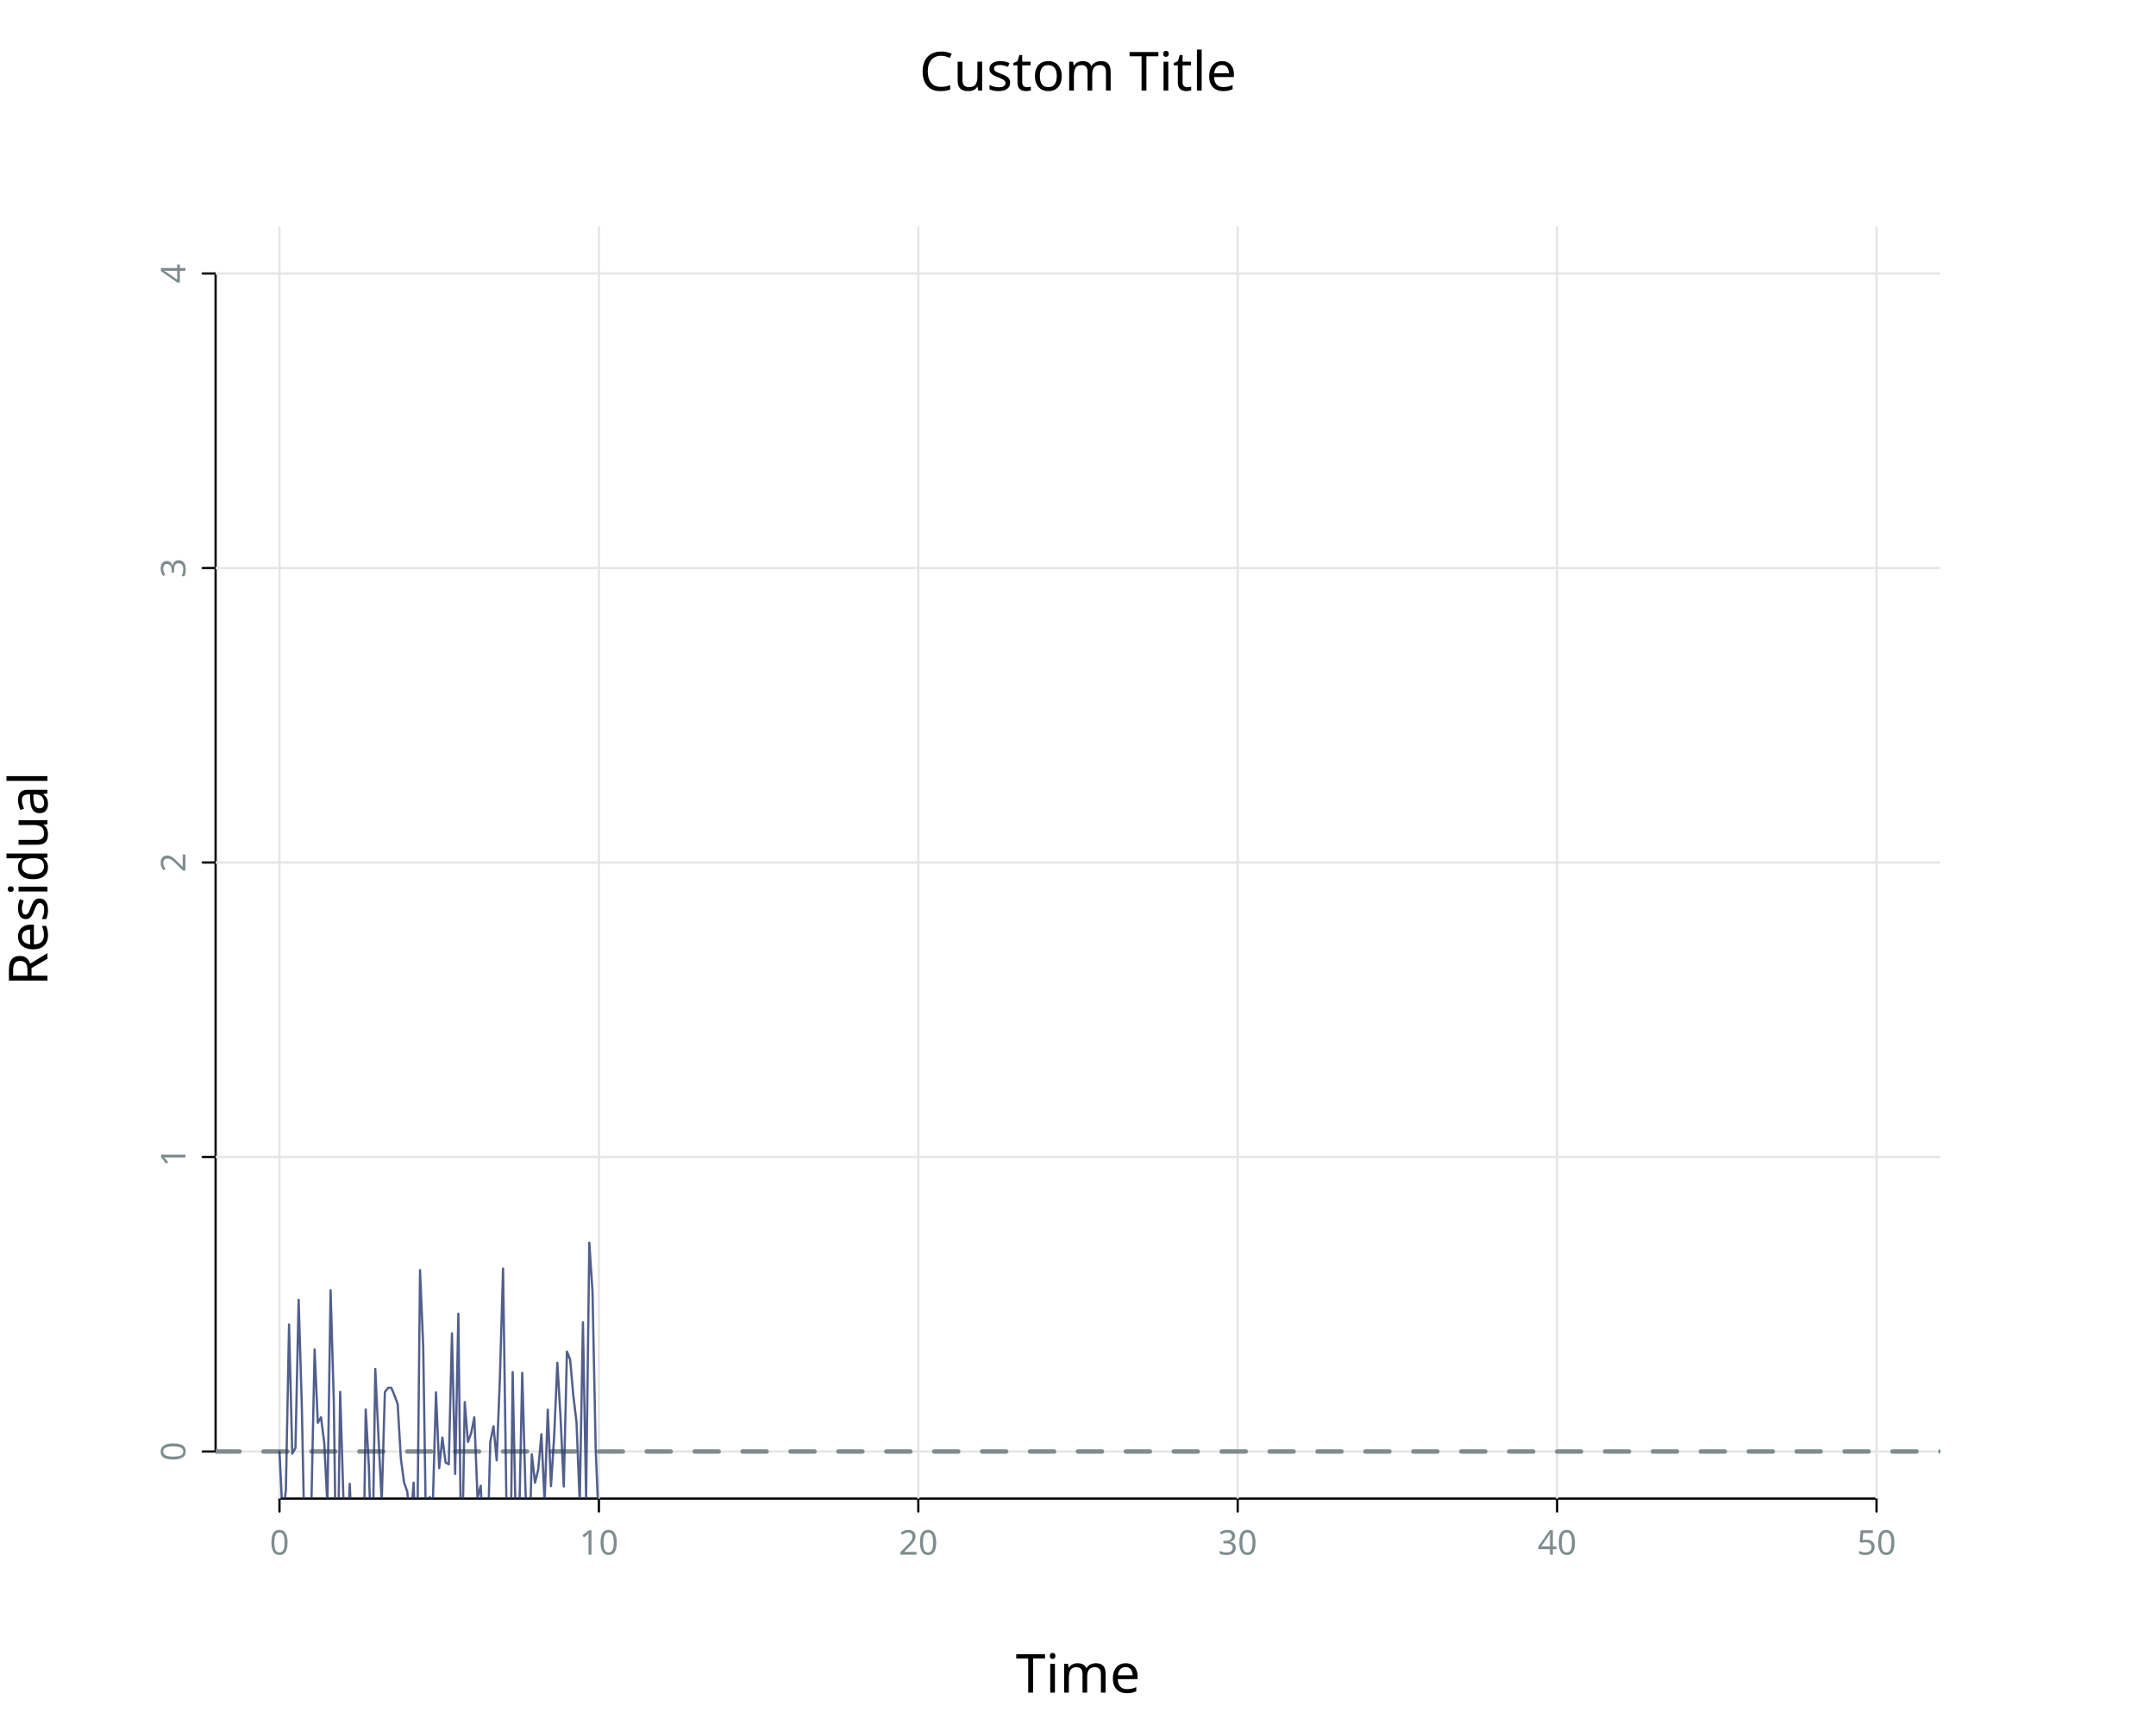
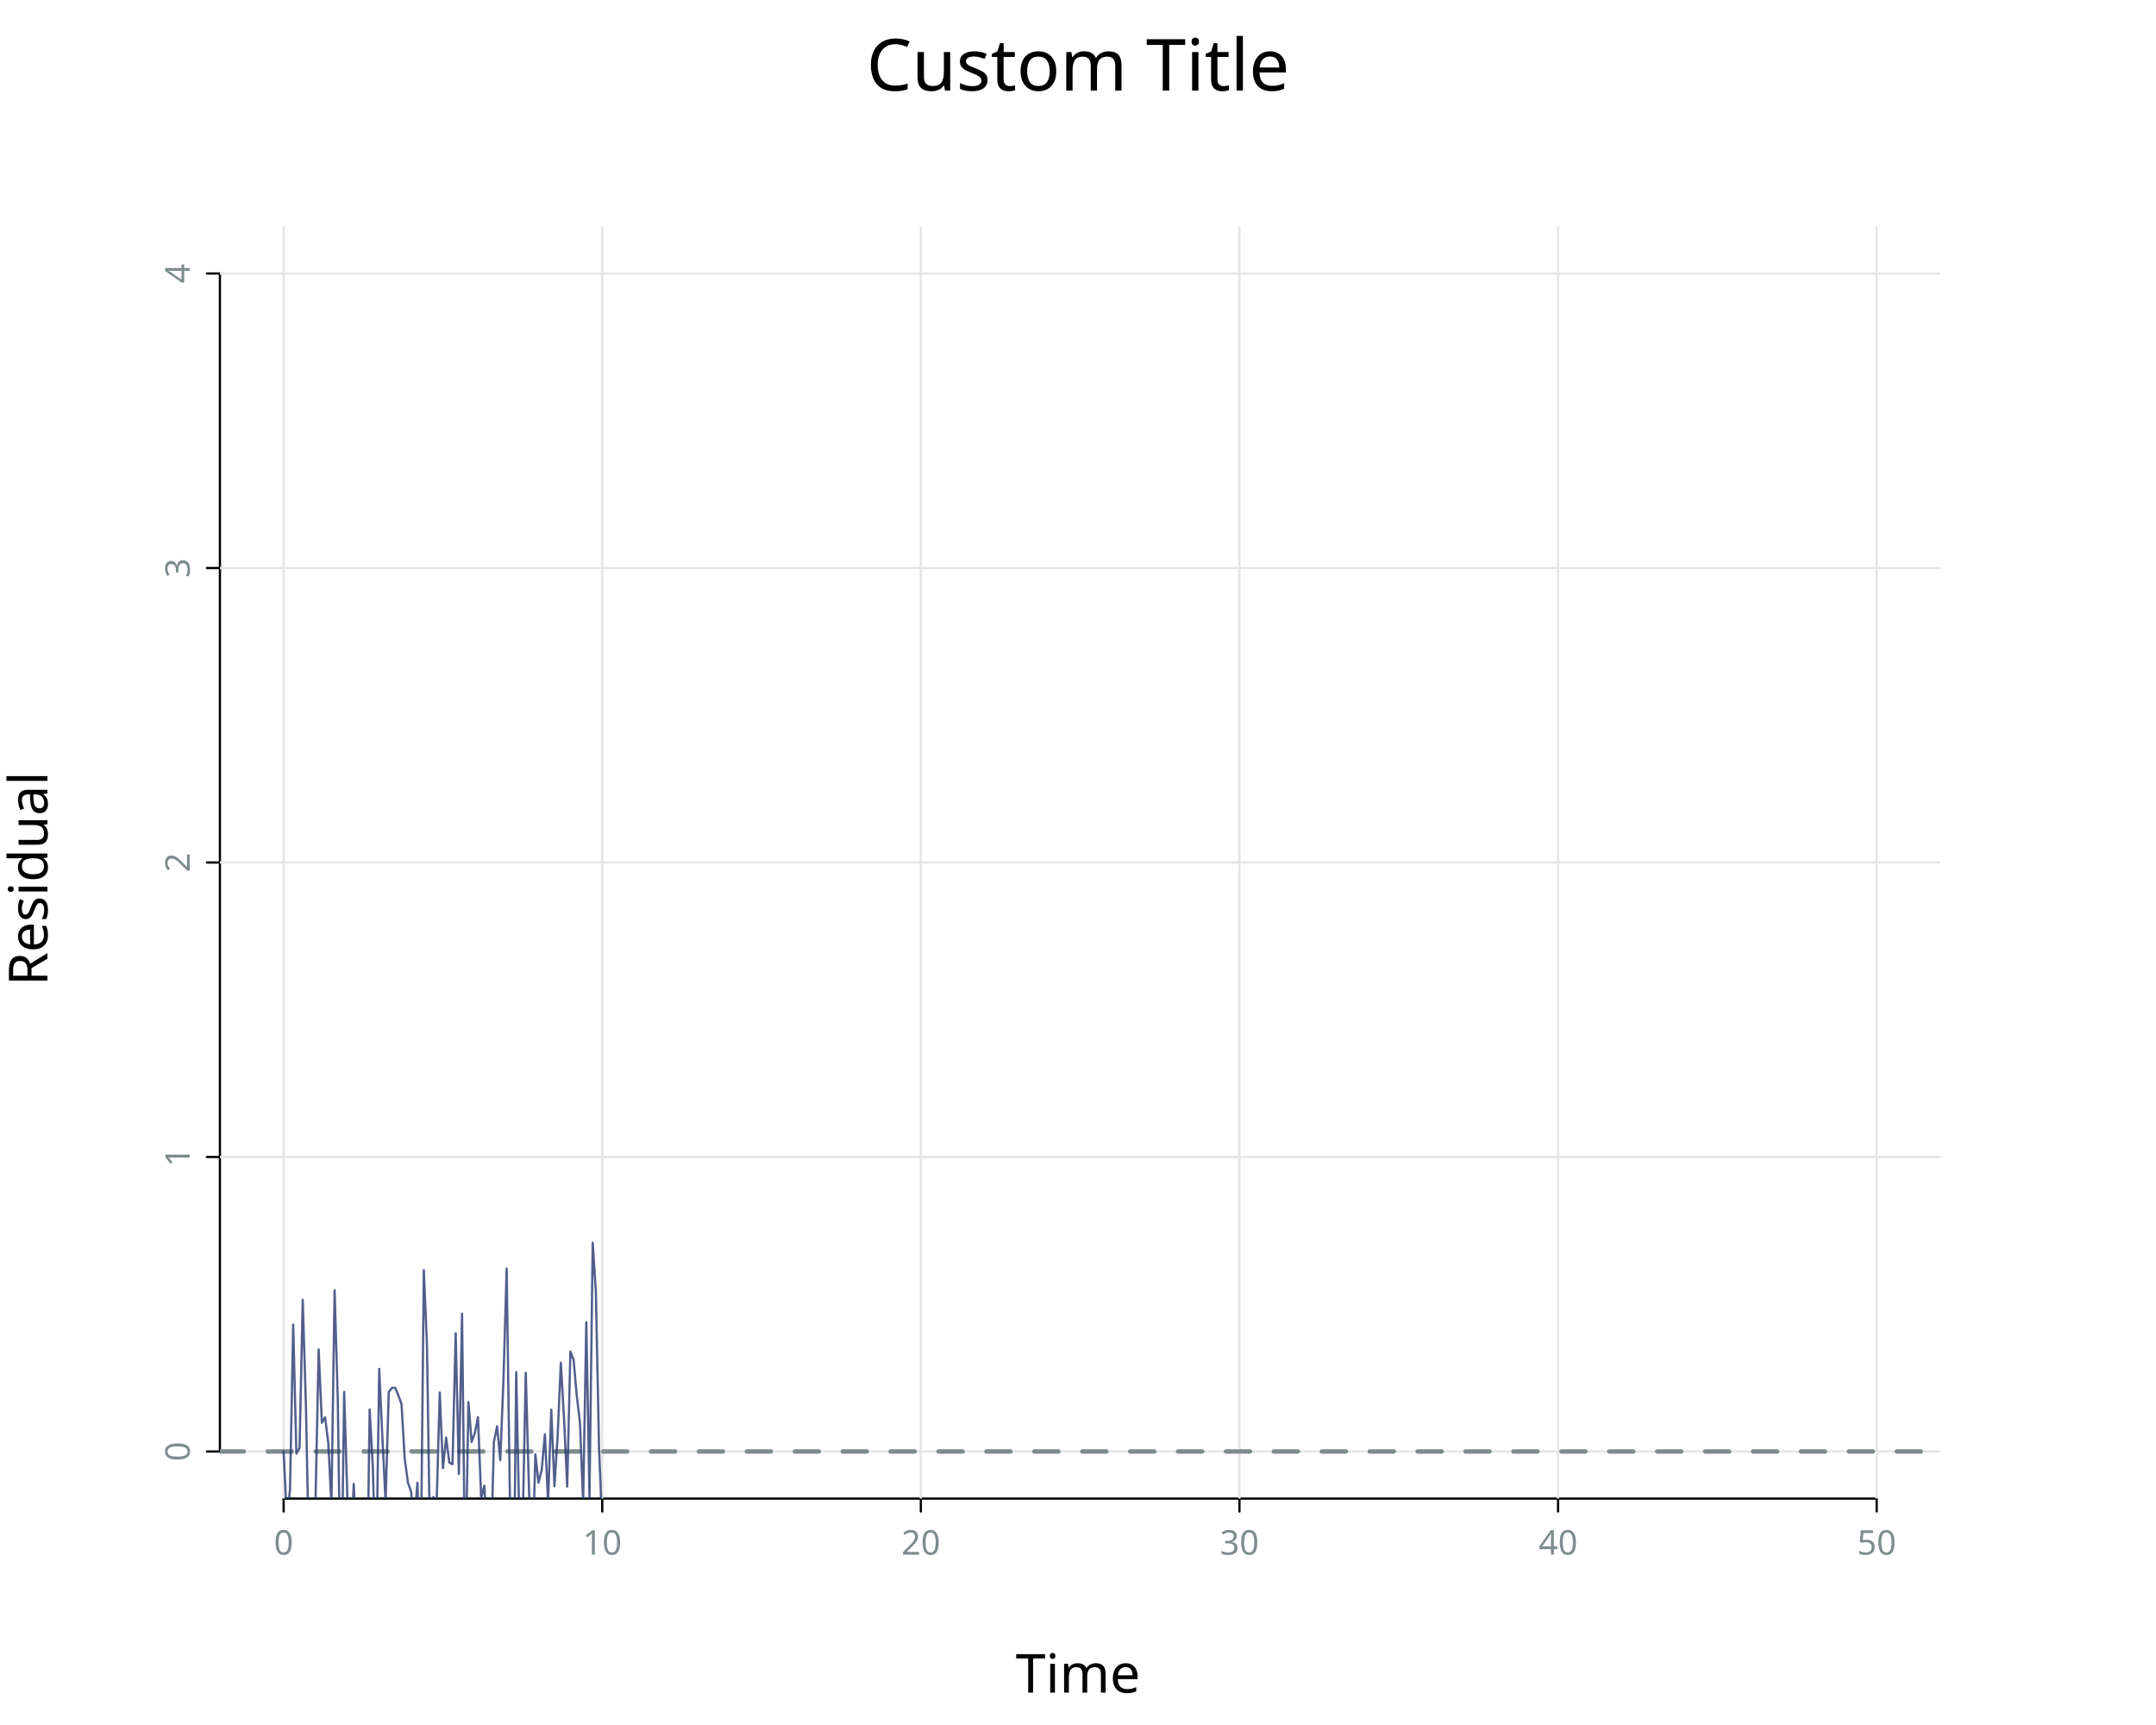
<svg xmlns="http://www.w3.org/2000/svg" class="svglite" data-engine-version="2.0" width="720.00pt" height="576.00pt" viewBox="0 0 720.00 576.00">
  <defs>
    <style type="text/css">
    .svglite line, .svglite polyline, .svglite polygon, .svglite path, .svglite rect, .svglite circle {
      fill: none;
      stroke: #000000;
      stroke-linecap: round;
      stroke-linejoin: round;
      stroke-miterlimit: 10.00;
    }
  </style>
  </defs>
  <rect width="100%" height="100%" style="stroke: none; fill: #FFFFFF;" />
  <defs>
    <clipPath id="cpMC4wMHw3MjAuMDB8MC4wMHw1NzYuMDA=">
      <rect x="0.00" y="0.00" width="720.00" height="576.00" />
    </clipPath>
  </defs>
  <g clip-path="url(#cpMC4wMHw3MjAuMDB8MC4wMHw1NzYuMDA=)">
-     <line x1="93.33" y1="500.40" x2="626.67" y2="500.40" style="stroke-width: 0.75;" />
-     <line x1="93.33" y1="500.40" x2="93.33" y2="504.72" style="stroke-width: 0.75;" />
-     <line x1="200.00" y1="500.40" x2="200.00" y2="504.72" style="stroke-width: 0.75;" />
-     <line x1="306.67" y1="500.40" x2="306.67" y2="504.72" style="stroke-width: 0.75;" />
-     <line x1="413.33" y1="500.40" x2="413.33" y2="504.72" style="stroke-width: 0.75;" />
-     <line x1="520.00" y1="500.40" x2="520.00" y2="504.72" style="stroke-width: 0.75;" />
-     <line x1="626.67" y1="500.40" x2="626.67" y2="504.72" style="stroke-width: 0.75;" />
-     <text x="93.33" y="519.12" text-anchor="middle" style="font-size: 11.40px; fill: #7F8C8D; font-family: sans;" textLength="6.34px" lengthAdjust="spacingAndGlyphs">0</text>
-     <text x="200.00" y="519.12" text-anchor="middle" style="font-size: 11.40px; fill: #7F8C8D; font-family: sans;" textLength="12.68px" lengthAdjust="spacingAndGlyphs">10</text>
-     <text x="306.67" y="519.12" text-anchor="middle" style="font-size: 11.40px; fill: #7F8C8D; font-family: sans;" textLength="12.68px" lengthAdjust="spacingAndGlyphs">20</text>
-     <text x="413.33" y="519.12" text-anchor="middle" style="font-size: 11.40px; fill: #7F8C8D; font-family: sans;" textLength="12.68px" lengthAdjust="spacingAndGlyphs">30</text>
-     <text x="520.00" y="519.12" text-anchor="middle" style="font-size: 11.40px; fill: #7F8C8D; font-family: sans;" textLength="12.68px" lengthAdjust="spacingAndGlyphs">40</text>
-     <text x="626.67" y="519.12" text-anchor="middle" style="font-size: 11.40px; fill: #7F8C8D; font-family: sans;" textLength="12.68px" lengthAdjust="spacingAndGlyphs">50</text>
-     <line x1="72.00" y1="484.67" x2="72.00" y2="91.33" style="stroke-width: 0.75;" />
-     <line x1="72.00" y1="484.67" x2="67.68" y2="484.67" style="stroke-width: 0.75;" />
-     <line x1="72.00" y1="386.33" x2="67.68" y2="386.33" style="stroke-width: 0.75;" />
-     <line x1="72.00" y1="288.00" x2="67.68" y2="288.00" style="stroke-width: 0.75;" />
-     <line x1="72.00" y1="189.67" x2="67.68" y2="189.67" style="stroke-width: 0.75;" />
-     <line x1="72.00" y1="91.33" x2="67.68" y2="91.33" style="stroke-width: 0.75;" />
-     <text transform="translate(61.92,484.67) rotate(-90)" text-anchor="middle" style="font-size: 11.40px; fill: #7F8C8D; font-family: sans;" textLength="6.34px" lengthAdjust="spacingAndGlyphs">0</text>
-     <text transform="translate(61.92,386.33) rotate(-90)" text-anchor="middle" style="font-size: 11.40px; fill: #7F8C8D; font-family: sans;" textLength="6.34px" lengthAdjust="spacingAndGlyphs">1</text>
-     <text transform="translate(61.92,288.00) rotate(-90)" text-anchor="middle" style="font-size: 11.40px; fill: #7F8C8D; font-family: sans;" textLength="6.34px" lengthAdjust="spacingAndGlyphs">2</text>
-     <text transform="translate(61.92,189.67) rotate(-90)" text-anchor="middle" style="font-size: 11.40px; fill: #7F8C8D; font-family: sans;" textLength="6.34px" lengthAdjust="spacingAndGlyphs">3</text>
-     <text transform="translate(61.92,91.33) rotate(-90)" text-anchor="middle" style="font-size: 11.40px; fill: #7F8C8D; font-family: sans;" textLength="6.34px" lengthAdjust="spacingAndGlyphs">4</text>
+     <line x1="94.72" y1="500.40" x2="626.72" y2="500.40" style="stroke-width: 0.75;" />
+     <line x1="94.72" y1="500.40" x2="94.72" y2="504.72" style="stroke-width: 0.75;" />
+     <line x1="201.12" y1="500.40" x2="201.12" y2="504.72" style="stroke-width: 0.75;" />
+     <line x1="307.52" y1="500.40" x2="307.52" y2="504.72" style="stroke-width: 0.75;" />
+     <line x1="413.92" y1="500.40" x2="413.92" y2="504.72" style="stroke-width: 0.75;" />
+     <line x1="520.32" y1="500.40" x2="520.32" y2="504.72" style="stroke-width: 0.75;" />
+     <line x1="626.72" y1="500.40" x2="626.72" y2="504.72" style="stroke-width: 0.75;" />
+     <text x="94.72" y="519.12" text-anchor="middle" style="font-size: 11.40px; fill: #7F8C8D; font-family: sans;" textLength="6.34px" lengthAdjust="spacingAndGlyphs">0</text>
+     <text x="201.12" y="519.12" text-anchor="middle" style="font-size: 11.40px; fill: #7F8C8D; font-family: sans;" textLength="12.68px" lengthAdjust="spacingAndGlyphs">10</text>
+     <text x="307.52" y="519.12" text-anchor="middle" style="font-size: 11.40px; fill: #7F8C8D; font-family: sans;" textLength="12.68px" lengthAdjust="spacingAndGlyphs">20</text>
+     <text x="413.92" y="519.12" text-anchor="middle" style="font-size: 11.40px; fill: #7F8C8D; font-family: sans;" textLength="12.68px" lengthAdjust="spacingAndGlyphs">30</text>
+     <text x="520.32" y="519.12" text-anchor="middle" style="font-size: 11.40px; fill: #7F8C8D; font-family: sans;" textLength="12.68px" lengthAdjust="spacingAndGlyphs">40</text>
+     <text x="626.72" y="519.12" text-anchor="middle" style="font-size: 11.40px; fill: #7F8C8D; font-family: sans;" textLength="12.68px" lengthAdjust="spacingAndGlyphs">50</text>
+     <line x1="73.44" y1="484.67" x2="73.44" y2="91.33" style="stroke-width: 0.75;" />
+     <line x1="73.44" y1="484.67" x2="69.12" y2="484.67" style="stroke-width: 0.75;" />
+     <line x1="73.44" y1="386.33" x2="69.12" y2="386.33" style="stroke-width: 0.75;" />
+     <line x1="73.44" y1="288.00" x2="69.12" y2="288.00" style="stroke-width: 0.75;" />
+     <line x1="73.44" y1="189.67" x2="69.12" y2="189.67" style="stroke-width: 0.75;" />
+     <line x1="73.44" y1="91.33" x2="69.12" y2="91.33" style="stroke-width: 0.75;" />
+     <text transform="translate(63.36,484.67) rotate(-90)" text-anchor="middle" style="font-size: 11.40px; fill: #7F8C8D; font-family: sans;" textLength="6.34px" lengthAdjust="spacingAndGlyphs">0</text>
+     <text transform="translate(63.36,386.33) rotate(-90)" text-anchor="middle" style="font-size: 11.40px; fill: #7F8C8D; font-family: sans;" textLength="6.34px" lengthAdjust="spacingAndGlyphs">1</text>
+     <text transform="translate(63.36,288.00) rotate(-90)" text-anchor="middle" style="font-size: 11.40px; fill: #7F8C8D; font-family: sans;" textLength="6.34px" lengthAdjust="spacingAndGlyphs">2</text>
+     <text transform="translate(63.36,189.67) rotate(-90)" text-anchor="middle" style="font-size: 11.40px; fill: #7F8C8D; font-family: sans;" textLength="6.34px" lengthAdjust="spacingAndGlyphs">3</text>
+     <text transform="translate(63.36,91.33) rotate(-90)" text-anchor="middle" style="font-size: 11.40px; fill: #7F8C8D; font-family: sans;" textLength="6.34px" lengthAdjust="spacingAndGlyphs">4</text>
  </g>
  <defs>
-     <clipPath id="cpNzIuMDB8NjQ4LjAwfDc1LjYwfDUwMC40MA==">
-       <rect x="72.00" y="75.60" width="576.00" height="424.80" />
+     <clipPath id="cpNzMuNDR8NjQ4LjAwfDc1LjYwfDUwMC40MA==">
+       <rect x="73.44" y="75.60" width="574.56" height="424.80" />
    </clipPath>
  </defs>
-   <g clip-path="url(#cpNzIuMDB8NjQ4LjAwfDc1LjYwfDUwMC40MA==)">
-     <line x1="72.00" y1="484.67" x2="648.00" y2="484.67" style="stroke-width: 0.75; stroke: #E5E5E5;" />
-     <line x1="72.00" y1="386.33" x2="648.00" y2="386.33" style="stroke-width: 0.75; stroke: #E5E5E5;" />
-     <line x1="72.00" y1="288.00" x2="648.00" y2="288.00" style="stroke-width: 0.75; stroke: #E5E5E5;" />
-     <line x1="72.00" y1="189.67" x2="648.00" y2="189.67" style="stroke-width: 0.75; stroke: #E5E5E5;" />
-     <line x1="72.00" y1="91.33" x2="648.00" y2="91.33" style="stroke-width: 0.75; stroke: #E5E5E5;" />
-     <line x1="93.33" y1="500.40" x2="93.33" y2="75.60" style="stroke-width: 0.75; stroke: #E5E5E5;" />
-     <line x1="200.00" y1="500.40" x2="200.00" y2="75.60" style="stroke-width: 0.75; stroke: #E5E5E5;" />
-     <line x1="306.67" y1="500.40" x2="306.67" y2="75.60" style="stroke-width: 0.75; stroke: #E5E5E5;" />
-     <line x1="413.33" y1="500.40" x2="413.33" y2="75.60" style="stroke-width: 0.75; stroke: #E5E5E5;" />
-     <line x1="520.00" y1="500.40" x2="520.00" y2="75.60" style="stroke-width: 0.75; stroke: #E5E5E5;" />
-     <line x1="626.67" y1="500.40" x2="626.67" y2="75.60" style="stroke-width: 0.75; stroke: #E5E5E5;" />
-     <line x1="72.00" y1="484.67" x2="648.00" y2="484.67" style="stroke-width: 1.50; stroke: #7F8C8D; stroke-dasharray: 8.00,8.00;" />
-     <polyline points="93.33,484.67 94.40,506.66 95.47,497.49 96.53,442.27 97.60,485.39 98.67,483.51 99.73,434.03 100.80,469.74 101.87,522.76 102.93,507.57 104.00,501.57 105.07,450.60 106.13,475.09 107.20,473.26 108.27,481.66 109.33,502.38 110.40,430.83 111.47,467.53 112.53,543.50 113.60,464.76 114.67,500.02 115.73,519.65 116.80,495.47 117.87,521.05 118.93,513.84 120.00,511.95 121.07,546.03 122.13,470.64 123.20,489.89 124.27,529.48 125.33,457.10 126.40,480.01 127.47,501.41 128.53,464.83 129.60,463.42 130.67,463.38 131.73,465.90 132.80,468.83 133.87,487.05 134.93,494.97 136.00,498.07 137.07,508.75 138.13,495.08 139.20,528.41 140.27,424.12 141.33,449.61 142.40,519.81 143.47,499.85 144.53,502.72 145.60,464.93 146.67,490.24 147.73,480.01 148.80,488.35 149.87,488.94 150.93,445.21 152.00,492.16 153.07,438.64 154.13,531.14 155.20,468.16 156.27,481.48 157.33,478.57 158.40,473.25 159.47,500.14 160.53,496.10 161.60,518.25 162.67,522.04 163.73,481.42 164.80,476.24 165.87,487.60 166.93,460.46 168.00,423.58 169.07,498.65 170.13,556.45 171.20,458.15 172.27,509.48 173.33,510.31 174.40,458.40 175.47,497.07 176.53,526.79 177.60,485.62 178.67,495.11 179.73,490.81 180.80,478.91 181.87,501.58 182.93,470.70 184.00,496.25 185.07,479.50 186.13,455.03 187.20,473.45 188.27,496.37 189.33,451.30 190.40,453.98 191.47,466.08 192.53,474.93 193.60,501.75 194.67,441.51 195.73,500.07 196.80,414.96 197.87,431.32 198.93,483.80 200.00,509.49 " style="stroke-width: 0.75; stroke: #273871; stroke-opacity: 0.80;" />
+   <g clip-path="url(#cpNzMuNDR8NjQ4LjAwfDc1LjYwfDUwMC40MA==)">
+     <line x1="73.44" y1="484.67" x2="648.00" y2="484.67" style="stroke-width: 0.75; stroke: #E5E5E5;" />
+     <line x1="73.44" y1="386.33" x2="648.00" y2="386.33" style="stroke-width: 0.75; stroke: #E5E5E5;" />
+     <line x1="73.44" y1="288.00" x2="648.00" y2="288.00" style="stroke-width: 0.75; stroke: #E5E5E5;" />
+     <line x1="73.44" y1="189.67" x2="648.00" y2="189.67" style="stroke-width: 0.75; stroke: #E5E5E5;" />
+     <line x1="73.44" y1="91.33" x2="648.00" y2="91.33" style="stroke-width: 0.75; stroke: #E5E5E5;" />
+     <line x1="94.72" y1="500.40" x2="94.72" y2="75.60" style="stroke-width: 0.75; stroke: #E5E5E5;" />
+     <line x1="201.12" y1="500.40" x2="201.12" y2="75.60" style="stroke-width: 0.75; stroke: #E5E5E5;" />
+     <line x1="307.52" y1="500.40" x2="307.52" y2="75.60" style="stroke-width: 0.75; stroke: #E5E5E5;" />
+     <line x1="413.92" y1="500.40" x2="413.92" y2="75.60" style="stroke-width: 0.75; stroke: #E5E5E5;" />
+     <line x1="520.32" y1="500.40" x2="520.32" y2="75.60" style="stroke-width: 0.75; stroke: #E5E5E5;" />
+     <line x1="626.72" y1="500.40" x2="626.72" y2="75.60" style="stroke-width: 0.75; stroke: #E5E5E5;" />
+     <line x1="73.44" y1="484.67" x2="648.00" y2="484.67" style="stroke-width: 1.50; stroke: #7F8C8D; stroke-dasharray: 8.00,8.00;" />
+     <polyline points="94.72,484.67 95.78,506.66 96.85,497.49 97.91,442.27 98.98,485.39 100.04,483.51 101.10,434.03 102.17,469.74 103.23,522.76 104.30,507.57 105.36,501.57 106.42,450.60 107.49,475.09 108.55,473.26 109.62,481.66 110.68,502.38 111.74,430.83 112.81,467.53 113.87,543.50 114.94,464.76 116.00,500.02 117.06,519.65 118.13,495.47 119.19,521.05 120.26,513.84 121.32,511.95 122.38,546.03 123.45,470.64 124.51,489.89 125.58,529.48 126.64,457.10 127.70,480.01 128.77,501.41 129.83,464.83 130.90,463.42 131.96,463.38 133.02,465.90 134.09,468.83 135.15,487.05 136.22,494.97 137.28,498.07 138.34,508.75 139.41,495.08 140.47,528.41 141.54,424.12 142.60,449.61 143.66,519.81 144.73,499.85 145.79,502.72 146.86,464.93 147.92,490.24 148.98,480.01 150.05,488.35 151.11,488.94 152.18,445.21 153.24,492.16 154.30,438.64 155.37,531.14 156.43,468.16 157.50,481.48 158.56,478.57 159.62,473.25 160.69,500.14 161.75,496.10 162.82,518.25 163.88,522.04 164.94,481.42 166.01,476.24 167.07,487.60 168.14,460.46 169.20,423.58 170.26,498.65 171.33,556.45 172.39,458.15 173.46,509.48 174.52,510.31 175.58,458.40 176.65,497.07 177.71,526.79 178.78,485.62 179.84,495.11 180.90,490.81 181.97,478.91 183.03,501.58 184.10,470.70 185.16,496.25 186.22,479.50 187.29,455.03 188.35,473.45 189.42,496.37 190.48,451.30 191.54,453.98 192.61,466.08 193.67,474.93 194.74,501.75 195.80,441.51 196.86,500.07 197.93,414.96 198.99,431.32 200.06,483.80 201.12,509.49 " style="stroke-width: 0.75; stroke: #273871; stroke-opacity: 0.80;" />
  </g>
  <g clip-path="url(#cpMC4wMHw3MjAuMDB8MC4wMHw1NzYuMDA=)">
-     <text x="360.00" y="30.24" text-anchor="middle" style="font-size: 18.00px; font-family: sans;" textLength="101.03px" lengthAdjust="spacingAndGlyphs">Custom Title</text>
+     <text x="360.00" y="30.24" text-anchor="middle" style="font-size: 24.00px; font-family: sans;" textLength="134.71px" lengthAdjust="spacingAndGlyphs">Custom Title</text>
    <text x="360.00" y="565.20" text-anchor="middle" style="font-size: 18.00px; font-family: sans;" textLength="40.00px" lengthAdjust="spacingAndGlyphs">Time</text>
    <text transform="translate(15.84,293.40) rotate(-90)" text-anchor="middle" style="font-size: 18.00px; font-family: sans;" textLength="70.05px" lengthAdjust="spacingAndGlyphs">Residual</text>
  </g>
  <defs>
    <clipPath id="cpODcuODR8NjYwLjk2fDEwMi4yNHw0NzAuMTY=">
      <rect x="87.84" y="102.24" width="573.12" height="367.92" />
    </clipPath>
  </defs>
  <g clip-path="url(#cpODcuODR8NjYwLjk2fDEwMi4yNHw0NzAuMTY=)">
</g>
</svg>
